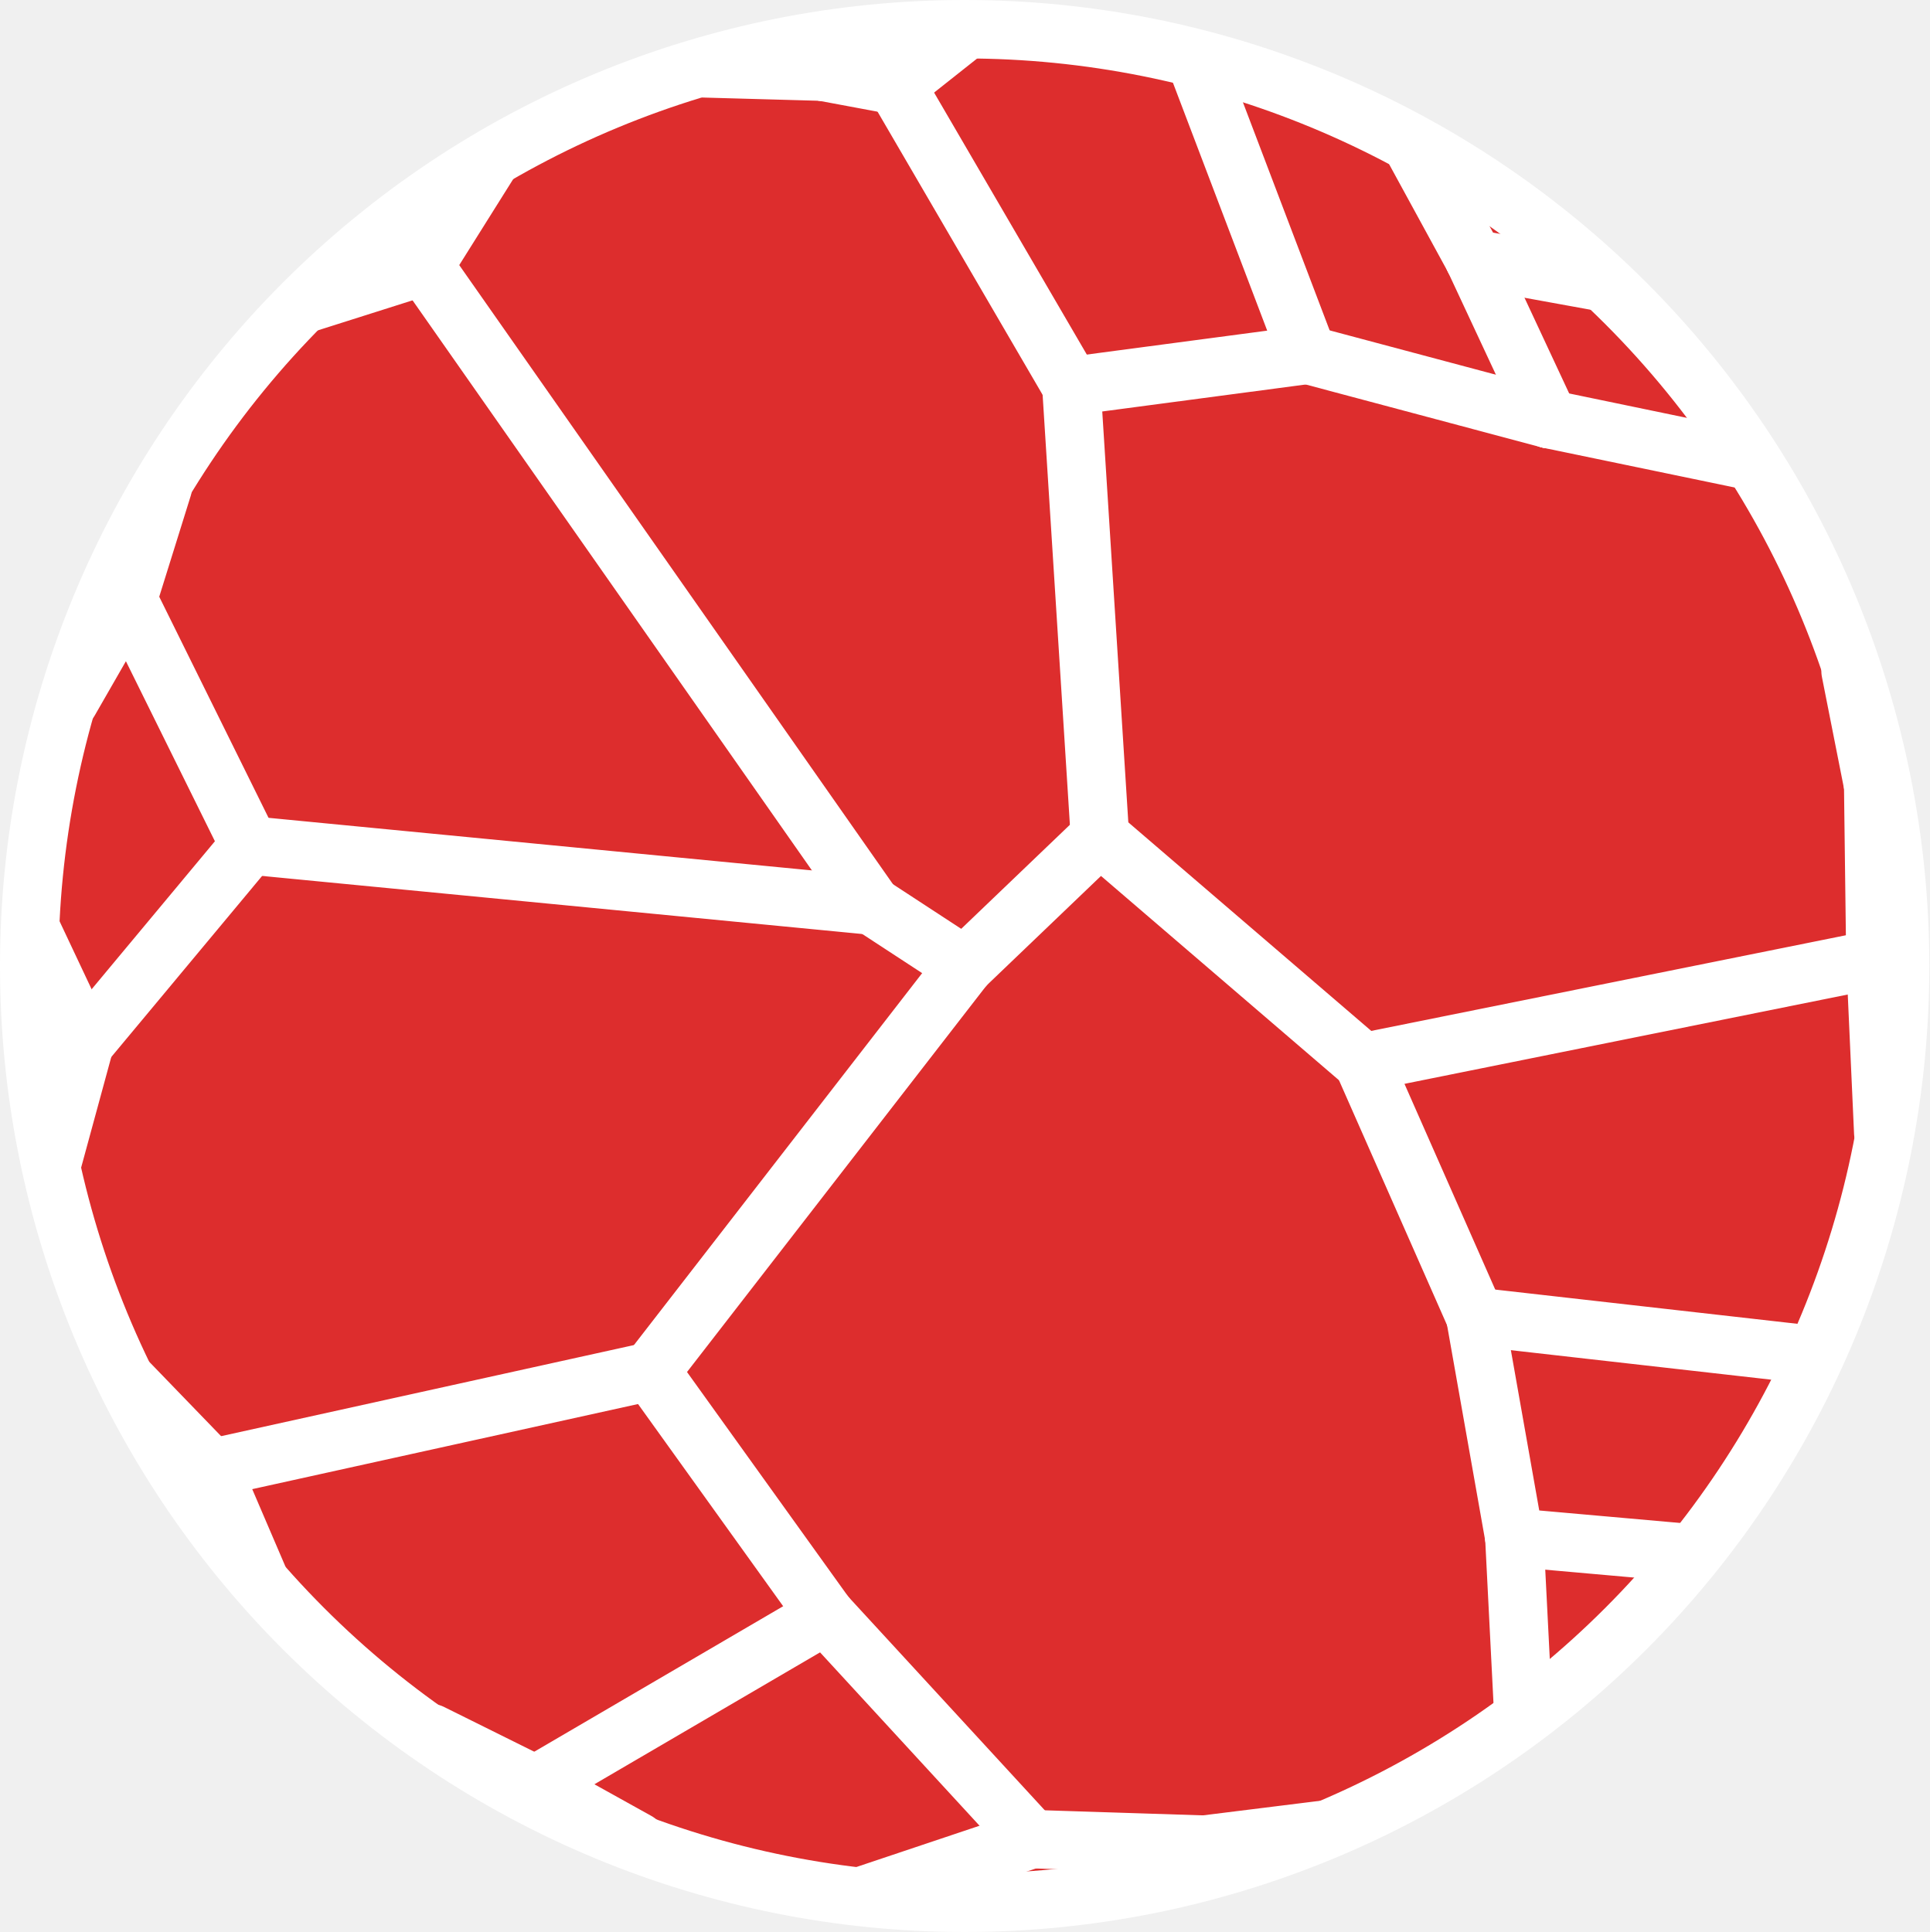
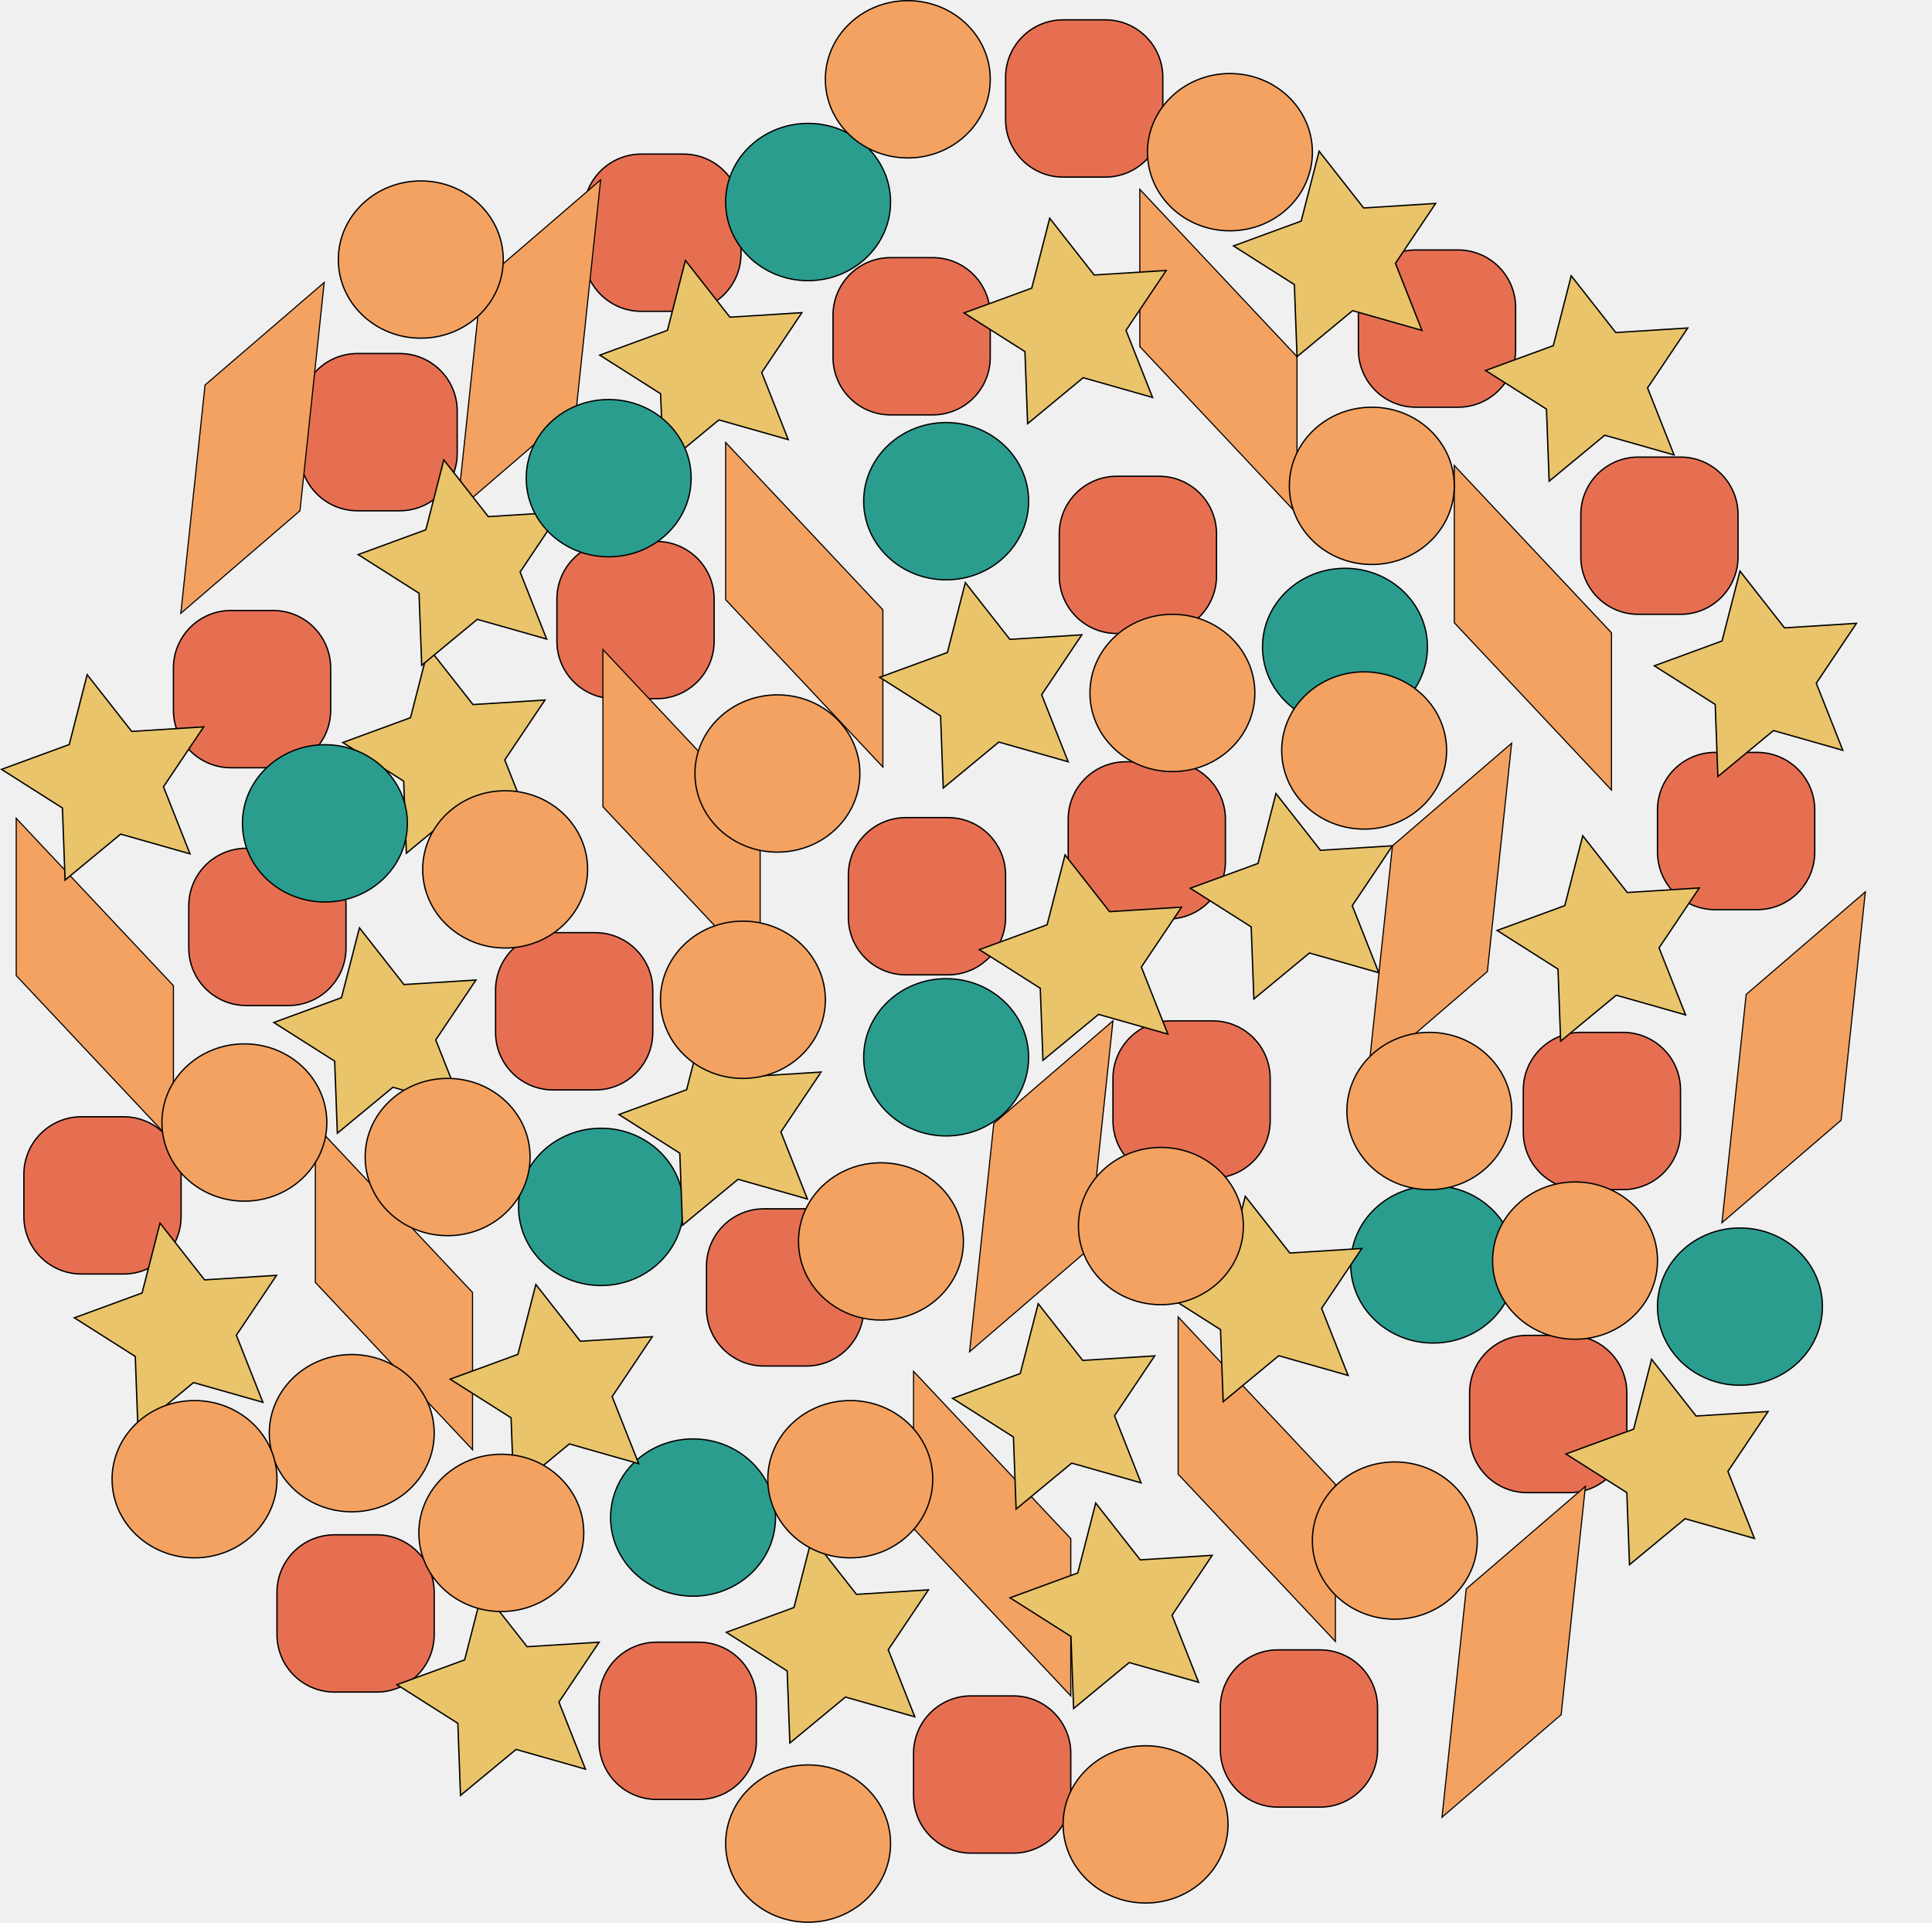
- <svg xmlns="http://www.w3.org/2000/svg" version="1.1" id="Layer_1" x="0px" y="0px" width="99px" height="99.154px" viewBox="0 0 99 99.154" enable-background="new 0 0 99 99.154" xml:space="preserve">
-   <g>
-     <g>
-       <path fill="#DD2D2D" d="M97.5,49.577c0-12.751-5.057-24.979-14.059-33.996C74.439,6.565,62.23,1.5,49.5,1.5    c-12.73,0-24.939,5.065-33.941,14.081C6.557,24.598,1.5,36.826,1.5,49.577s5.057,24.979,14.059,33.996    C24.561,92.589,36.77,97.654,49.5,97.654c12.73,0,24.939-5.065,33.941-14.081C92.443,74.556,97.5,62.328,97.5,49.577z" />
-       <line fill="none" stroke="#FFFFFF" stroke-width="3" stroke-linecap="round" stroke-miterlimit="3.25" x1="61.795" y1="94.671" x2="67.783" y2="93.926" />
-       <line fill="none" stroke="#FFFFFF" stroke-width="3" stroke-linecap="round" stroke-miterlimit="3.25" x1="61.795" y1="94.671" x2="56.26" y2="97.078" />
-       <line fill="none" stroke="#FFFFFF" stroke-width="3" stroke-linecap="round" stroke-miterlimit="3.25" x1="75.641" y1="13.286" x2="72.466" y2="7.469" />
-       <line fill="none" stroke="#FFFFFF" stroke-width="3" stroke-linecap="round" stroke-miterlimit="3.25" x1="75.641" y1="13.286" x2="82.152" y2="14.469" />
-       <line fill="none" stroke="#FFFFFF" stroke-width="3" stroke-linecap="round" stroke-miterlimit="3.25" x1="4.348" y1="53.539" x2="2.672" y2="59.691" />
-       <line fill="none" stroke="#FFFFFF" stroke-width="3" stroke-linecap="round" stroke-miterlimit="3.25" x1="4.348" y1="53.539" x2="1.63" y2="47.773" />
-       <line fill="none" stroke="#FFFFFF" stroke-width="3" stroke-linecap="round" stroke-miterlimit="3.25" x1="52.934" y1="94.387" x2="61.795" y2="94.671" />
-       <line fill="none" stroke="#FFFFFF" stroke-width="3" stroke-linecap="round" stroke-miterlimit="3.25" x1="52.934" y1="94.387" x2="44.317" y2="97.276" />
-       <line fill="none" stroke="#FFFFFF" stroke-width="3" stroke-linecap="round" stroke-miterlimit="3.25" x1="42.19" y1="3.676" x2="36.115" y2="3.507" />
-       <line fill="none" stroke="#FFFFFF" stroke-width="3" stroke-linecap="round" stroke-miterlimit="3.25" x1="42.19" y1="3.676" x2="47.911" y2="1.622" />
-       <line fill="none" stroke="#FFFFFF" stroke-width="3" stroke-linecap="round" stroke-miterlimit="3.25" x1="96.121" y1="40.315" x2="94.96" y2="34.448" />
-       <line fill="none" stroke="#FFFFFF" stroke-width="3" stroke-linecap="round" stroke-miterlimit="3.25" x1="96.121" y1="40.315" x2="97.284" y2="46.183" />
-       <line fill="none" stroke="#FFFFFF" stroke-width="3" stroke-linecap="round" stroke-miterlimit="3.25" x1="45.981" y1="4.383" x2="42.19" y2="3.676" />
-       <line fill="none" stroke="#FFFFFF" stroke-width="3" stroke-linecap="round" stroke-miterlimit="3.25" x1="45.981" y1="4.383" x2="49.5" y2="1.596" />
-       <line fill="none" stroke="#FFFFFF" stroke-width="3" stroke-linecap="round" stroke-miterlimit="3.25" x1="79.479" y1="21.509" x2="89.811" y2="23.653" />
-       <line fill="none" stroke="#FFFFFF" stroke-width="3" stroke-linecap="round" stroke-miterlimit="3.25" x1="79.479" y1="21.509" x2="75.641" y2="13.286" />
-       <line fill="none" stroke="#FFFFFF" stroke-width="3" stroke-linecap="round" stroke-miterlimit="3.25" x1="6.56" y1="30.751" x2="3.564" y2="35.967" />
-       <line fill="none" stroke="#FFFFFF" stroke-width="3" stroke-linecap="round" stroke-miterlimit="3.25" x1="6.56" y1="30.751" x2="8.353" y2="25.007" />
-       <line fill="none" stroke="#FFFFFF" stroke-width="3" stroke-linecap="round" stroke-miterlimit="3.25" x1="96.234" y1="49.224" x2="96.121" y2="40.315" />
-       <line fill="none" stroke="#FFFFFF" stroke-width="3" stroke-linecap="round" stroke-miterlimit="3.25" x1="96.234" y1="49.224" x2="96.637" y2="58.129" />
-       <line fill="none" stroke="#FFFFFF" stroke-width="3" stroke-linecap="round" stroke-miterlimit="3.25" x1="77.707" y1="78.913" x2="86.773" y2="79.717" />
-       <line fill="none" stroke="#FFFFFF" stroke-width="3" stroke-linecap="round" stroke-miterlimit="3.25" x1="77.707" y1="78.913" x2="78.169" y2="88.018" />
-       <line fill="none" stroke="#FFFFFF" stroke-width="3" stroke-linecap="round" stroke-miterlimit="3.25" x1="75.701" y1="67.577" x2="77.707" y2="78.913" />
-       <line fill="none" stroke="#FFFFFF" stroke-width="3" stroke-linecap="round" stroke-miterlimit="3.25" x1="75.701" y1="67.577" x2="93.059" y2="69.544" />
-       <line fill="none" stroke="#FFFFFF" stroke-width="3" stroke-linecap="round" stroke-miterlimit="3.25" x1="21.766" y1="13.651" x2="25.151" y2="8.256" />
-       <line fill="none" stroke="#FFFFFF" stroke-width="3" stroke-linecap="round" stroke-miterlimit="3.25" x1="21.766" y1="13.651" x2="15.702" y2="15.574" />
-       <line fill="none" stroke="#FFFFFF" stroke-width="3" stroke-linecap="round" stroke-miterlimit="3.25" x1="67.1" y1="18.207" x2="79.479" y2="21.509" />
-       <line fill="none" stroke="#FFFFFF" stroke-width="3" stroke-linecap="round" stroke-miterlimit="3.25" x1="67.1" y1="18.207" x2="61.352" y2="3.088" />
-       <line fill="none" stroke="#FFFFFF" stroke-width="3" stroke-linecap="round" stroke-miterlimit="3.25" x1="27.473" y1="91.605" x2="32.696" y2="94.509" />
-       <line fill="none" stroke="#FFFFFF" stroke-width="3" stroke-linecap="round" stroke-miterlimit="3.25" x1="27.473" y1="91.605" x2="22.12" y2="88.948" />
-       <line fill="none" stroke="#FFFFFF" stroke-width="3" stroke-linecap="round" stroke-miterlimit="3.25" x1="42.366" y1="82.898" x2="52.934" y2="94.387" />
-       <line fill="none" stroke="#FFFFFF" stroke-width="3" stroke-linecap="round" stroke-miterlimit="3.25" x1="42.366" y1="82.898" x2="27.473" y2="91.605" />
-       <line fill="none" stroke="#FFFFFF" stroke-width="3" stroke-linecap="round" stroke-miterlimit="3.25" x1="12.805" y1="43.385" x2="6.56" y2="30.751" />
-       <line fill="none" stroke="#FFFFFF" stroke-width="3" stroke-linecap="round" stroke-miterlimit="3.25" x1="12.805" y1="43.385" x2="4.348" y2="53.539" />
-       <line fill="none" stroke="#FFFFFF" stroke-width="3" stroke-linecap="round" stroke-miterlimit="3.25" x1="69.943" y1="54.523" x2="96.234" y2="49.224" />
-       <line fill="none" stroke="#FFFFFF" stroke-width="3" stroke-linecap="round" stroke-miterlimit="3.25" x1="69.943" y1="54.523" x2="75.701" y2="67.577" />
-       <line fill="none" stroke="#FFFFFF" stroke-width="3" stroke-linecap="round" stroke-miterlimit="3.25" x1="54.975" y1="19.815" x2="45.981" y2="4.383" />
-       <line fill="none" stroke="#FFFFFF" stroke-width="3" stroke-linecap="round" stroke-miterlimit="3.25" x1="54.975" y1="19.815" x2="67.1" y2="18.207" />
-       <line fill="none" stroke="#FFFFFF" stroke-width="3" stroke-linecap="round" stroke-miterlimit="3.25" x1="10.85" y1="75.352" x2="6.626" y2="70.981" />
-       <line fill="none" stroke="#FFFFFF" stroke-width="3" stroke-linecap="round" stroke-miterlimit="3.25" x1="10.85" y1="75.352" x2="13.246" y2="80.939" />
-       <line fill="none" stroke="#FFFFFF" stroke-width="3" stroke-linecap="round" stroke-miterlimit="3.25" x1="33.382" y1="70.38" x2="42.366" y2="82.898" />
-       <line fill="none" stroke="#FFFFFF" stroke-width="3" stroke-linecap="round" stroke-miterlimit="3.25" x1="33.382" y1="70.38" x2="10.85" y2="75.352" />
-       <line fill="none" stroke="#FFFFFF" stroke-width="3" stroke-linecap="round" stroke-miterlimit="3.25" x1="44.759" y1="46.478" x2="12.805" y2="43.385" />
-       <line fill="none" stroke="#FFFFFF" stroke-width="3" stroke-linecap="round" stroke-miterlimit="3.25" x1="44.759" y1="46.478" x2="21.766" y2="13.651" />
-       <line fill="none" stroke="#FFFFFF" stroke-width="3" stroke-linecap="round" stroke-miterlimit="3.25" x1="49.5" y1="49.577" x2="33.382" y2="70.38" />
-       <line fill="none" stroke="#FFFFFF" stroke-width="3" stroke-linecap="round" stroke-miterlimit="3.25" x1="49.5" y1="49.577" x2="44.759" y2="46.478" />
-       <line fill="none" stroke="#FFFFFF" stroke-width="3" stroke-linecap="round" stroke-miterlimit="3.25" x1="56.441" y1="42.931" x2="54.975" y2="19.815" />
-       <line fill="none" stroke="#FFFFFF" stroke-width="3" stroke-linecap="round" stroke-miterlimit="3.25" x1="56.441" y1="42.931" x2="69.943" y2="54.523" />
-       <path fill="none" stroke="#FFFFFF" stroke-width="3" stroke-linecap="round" stroke-miterlimit="3.25" d="M51.5,49.577" />
-       <line fill="none" stroke="#FFFFFF" stroke-width="3" stroke-linecap="round" stroke-miterlimit="3.25" x1="49.5" y1="49.577" x2="56.441" y2="42.931" />
-       <path fill="none" stroke="#FFFFFF" stroke-width="3" stroke-linecap="round" stroke-miterlimit="3.25" d="M97.5,49.577    c0-12.751-5.057-24.979-14.059-33.996C74.439,6.565,62.23,1.5,49.5,1.5c-12.73,0-24.939,5.065-33.941,14.081    C6.557,24.598,1.5,36.826,1.5,49.577s5.057,24.979,14.059,33.996C24.561,92.589,36.77,97.654,49.5,97.654    c12.73,0,24.939-5.065,33.941-14.081C92.443,74.556,97.5,62.328,97.5,49.577z" />
+ <svg xmlns="http://www.w3.org/2000/svg" width="380.853mm" height="378.997mm" viewBox="0 0 380.853 378.997" version="1.1" id="svg955">
+   <defs id="defs949" />
+   <g id="layer1" transform="translate(499.1585,294.665)">
+     <g transform="translate(-550.0141,-143.631)" id="g847">
+       <rect ry="11.339" y="-44.312" x="160.64" height="30.994" width="30.994" id="rect102-3-6" style="fill:#e76f51;fill-opacity:1;stroke:#000000;stroke-width:0.265" />
+       <rect ry="11.339" y="-100.253" x="215.068" height="30.994" width="30.994" id="rect102-3-7" style="fill:#e76f51;fill-opacity:1;stroke:#000000;stroke-width:0.265" />
+       <rect ry="11.339" y="-57.164" x="259.67" height="30.994" width="30.994" id="rect102-3-5" style="fill:#e76f51;fill-opacity:1;stroke:#000000;stroke-width:0.265" />
+       <rect ry="11.339" y="-0.884" x="261.427" height="30.994" width="30.994" id="rect102-3-3" style="fill:#e76f51;fill-opacity:1;stroke:#000000;stroke-width:0.265" />
+       <rect ry="11.339" y="10.116" x="218.092" height="30.994" width="30.994" id="rect102-3-56" style="fill:#e76f51;fill-opacity:1;stroke:#000000;stroke-width:0.265" />
+       <rect ry="11.339" y="32.795" x="148.545" height="30.994" width="30.994" id="rect102-3-2" style="fill:#e76f51;fill-opacity:1;stroke:#000000;stroke-width:0.265" />
+       <rect ry="11.339" y="16.164" x="88.068" height="30.994" width="30.994" id="rect102-3-9" style="fill:#e76f51;fill-opacity:1;stroke:#000000;stroke-width:0.265" />
+       <rect ry="11.339" y="-30.705" x="85.045" height="30.994" width="30.994" id="rect102-3-1" style="fill:#e76f51;fill-opacity:1;stroke:#000000;stroke-width:0.265" />
+       <rect ry="11.339" y="-81.354" x="109.991" height="30.994" width="30.994" id="rect102-3-27" style="fill:#e76f51;fill-opacity:1;stroke:#000000;stroke-width:0.265" />
+       <rect ry="11.339" y="-101.765" x="318.634" height="30.994" width="30.994" id="rect102-3-0" style="fill:#e76f51;fill-opacity:1;stroke:#000000;stroke-width:0.265" />
+       <rect ry="11.339" y="-60.943" x="362.479" height="30.994" width="30.994" id="rect102-3-93" style="fill:#e76f51;fill-opacity:1;stroke:#000000;stroke-width:0.265" />
+       <rect ry="11.339" y="-2.735" x="377.598" height="30.994" width="30.994" id="rect102-3-60" style="fill:#e76f51;fill-opacity:1;stroke:#000000;stroke-width:0.265" />
+       <rect ry="11.339" y="52.449" x="351.14" height="30.994" width="30.994" id="rect102-3-62" style="fill:#e76f51;fill-opacity:1;stroke:#000000;stroke-width:0.265" />
+       <rect ry="11.339" y="112.17" x="340.557" height="30.994" width="30.994" id="rect102-3-61" style="fill:#e76f51;fill-opacity:1;stroke:#000000;stroke-width:0.265" />
+       <rect ry="11.339" y="174.158" x="291.42" height="30.994" width="30.994" id="rect102-3-8" style="fill:#e76f51;fill-opacity:1;stroke:#000000;stroke-width:0.265" />
+       <rect ry="11.339" y="183.229" x="230.943" height="30.994" width="30.994" id="rect102-3-79" style="fill:#e76f51;fill-opacity:1;stroke:#000000;stroke-width:0.265" />
+       <rect ry="11.339" y="172.646" x="168.955" height="30.994" width="30.994" id="rect102-3-20" style="fill:#e76f51;fill-opacity:1;stroke:#000000;stroke-width:0.265" />
+       <rect ry="11.339" y="151.479" x="105.455" height="30.994" width="30.994" id="rect102-3-23" style="fill:#e76f51;fill-opacity:1;stroke:#000000;stroke-width:0.265" />
+       <rect ry="11.339" y="87.223" x="190.122" height="30.994" width="30.994" id="rect102-3-75" style="fill:#e76f51;fill-opacity:1;stroke:#000000;stroke-width:0.265" />
+       <rect ry="11.339" y="50.182" x="270.253" height="30.994" width="30.994" id="rect102-3-92" style="fill:#e76f51;fill-opacity:1;stroke:#000000;stroke-width:0.265" />
+       <rect ry="11.339" y="-120.664" x="165.932" height="30.994" width="30.994" id="rect102-3-28" style="fill:#e76f51;fill-opacity:1;stroke:#000000;stroke-width:0.265" />
+       <rect ry="11.339" y="69.08" x="55.562" height="30.994" width="30.994" id="rect102-3-97" style="fill:#e76f51;fill-opacity:1;stroke:#000000;stroke-width:0.265" />
+       <rect ry="11.339" y="-147.122" x="249.086" height="30.994" width="30.994" id="rect102-3-36" style="fill:#e76f51;fill-opacity:1;stroke:#000000;stroke-width:0.265" />
+       <rect transform="matrix(0.6848221,0.7287103,0,1,0,0)" y="-270.155" x="283.142" height="30.994" width="45.259" id="rect102-1" style="fill:#f4a261;fill-opacity:1;stroke:#000000;stroke-width:0.32" />
+       <rect transform="matrix(0.6848221,0.7287103,0,1,0,0)" y="-406.923" x="402.359" height="30.994" width="45.259" id="rect102-2" style="fill:#f4a261;fill-opacity:1;stroke:#000000;stroke-width:0.32" />
+       <rect transform="matrix(0.6848221,0.7287103,0,1,0,0)" y="-418.455" x="492.877" height="30.994" width="45.259" id="rect102-9" style="fill:#f4a261;fill-opacity:1;stroke:#000000;stroke-width:0.32" />
+       <rect transform="matrix(0.6848221,0.7287103,0,1,0,0)" y="-192.717" x="413.398" height="30.994" width="45.259" id="rect102-31" style="fill:#f4a261;fill-opacity:1;stroke:#000000;stroke-width:0.32" />
+       <rect transform="matrix(0.6848221,0.7287103,0,1,0,0)" y="-49.525" x="165.028" height="30.994" width="45.259" id="rect102-94" style="fill:#f4a261;fill-opacity:1;stroke:#000000;stroke-width:0.32" />
+       <rect transform="matrix(0.6848221,0.7287103,0,1,0,0)" y="-47.258" x="78.926" height="30.994" width="45.259" id="rect102-7" style="fill:#f4a261;fill-opacity:1;stroke:#000000;stroke-width:0.32" />
+       <rect transform="matrix(0.6848221,0.7287103,0,1,0,0)" y="-203.593" x="247.818" height="30.994" width="45.259" id="rect102-8" style="fill:#f4a261;fill-opacity:1;stroke:#000000;stroke-width:0.32" />
+       <rect transform="matrix(0.6848221,0.7287103,0,1,0,0)" y="-126.489" x="337.231" height="30.994" width="45.259" id="rect102-4" style="fill:#f4a261;fill-opacity:1;stroke:#000000;stroke-width:0.32" />
+       <rect transform="matrix(-0.105607,0.9944079,-0.7579494,0.6523133,0,0)" y="-505.84" x="327.249" height="30.994" width="45.259" id="rect102-5" style="fill:#f4a261;fill-opacity:1;stroke:#000000;stroke-width:0.32" />
+       <rect transform="matrix(-0.105607,0.9944079,-0.7579494,0.6523133,0,0)" y="-611.609" x="426.095" height="30.994" width="45.259" id="rect102-0" style="fill:#f4a261;fill-opacity:1;stroke:#000000;stroke-width:0.32" />
+       <rect transform="matrix(-0.105607,0.9944079,-0.7579494,0.6523133,0,0)" y="-549.547" x="503.215" height="30.994" width="45.259" id="rect102-36" style="fill:#f4a261;fill-opacity:1;stroke:#000000;stroke-width:0.32" />
+       <rect transform="matrix(-0.105607,0.9944079,-0.7579494,0.6523133,0,0)" y="-227.948" x="33.296" height="30.994" width="45.259" id="rect102-10" style="fill:#f4a261;fill-opacity:1;stroke:#000000;stroke-width:0.32" />
+       <ellipse ry="15.5" rx="16.256" cy="57.363" cx="237.369" id="path12-6" style="fill:#2a9d8f;fill-opacity:1;stroke:#000000;stroke-width:0.259" />
+       <ellipse ry="15.5" rx="16.256" cy="-52.25" cx="237.369" id="path12-3" style="fill:#2a9d8f;fill-opacity:1;stroke:#000000;stroke-width:0.259" />
+       <ellipse ry="15.5" rx="16.256" cy="-111.214" cx="210.155" id="path12-2" style="fill:#2a9d8f;fill-opacity:1;stroke:#000000;stroke-width:0.259" />
+       <ellipse ry="15.5" rx="16.256" cy="86.845" cx="169.333" id="path12-0" style="fill:#2a9d8f;fill-opacity:1;stroke:#000000;stroke-width:0.259" />
+       <ellipse ry="15.5" rx="16.256" cy="148.077" cx="187.476" id="path12-61" style="fill:#2a9d8f;fill-opacity:1;stroke:#000000;stroke-width:0.259" />
+       <ellipse ry="15.5" rx="16.256" cy="98.185" cx="333.375" id="path12-5" style="fill:#2a9d8f;fill-opacity:1;stroke:#000000;stroke-width:0.259" />
+       <ellipse ry="15.5" rx="16.256" cy="106.5" cx="393.851" id="path12-54" style="fill:#2a9d8f;fill-opacity:1;stroke:#000000;stroke-width:0.259" />
+       <ellipse ry="15.5" rx="16.256" cy="-23.524" cx="315.988" id="path12-7" style="fill:#2a9d8f;fill-opacity:1;stroke:#000000;stroke-width:0.259" />
+       <rect transform="matrix(-0.105607,0.9944079,-0.7579494,0.6523133,0,0)" y="-400.164" x="312.964" height="30.994" width="45.259" id="rect102-10-6" style="fill:#f4a261;fill-opacity:1;stroke:#000000;stroke-width:0.32" />
+       <rect transform="matrix(-0.105607,0.9944079,-0.7579494,0.6523133,0,0)" y="-151.948" x="3.773" height="30.994" width="45.259" id="rect102-10-5" style="fill:#f4a261;fill-opacity:1;stroke:#000000;stroke-width:0.32" />
+       <path d="m 155.593,11.967 -13.675,-3.888 -10.955,9.061 -0.528,-14.207 -12.003,-7.619 13.348,-4.893 3.537,-13.77 8.778,11.183 14.189,-0.891 -7.923,11.804 z" id="path100-6" style="fill:#e9c46a;fill-opacity:1;stroke:#000000;stroke-width:0.265" />
+       <path d="m 102.677,125.36 -13.675,-3.888 -10.955,9.061 -0.528,-14.207 -12.003,-7.619 13.348,-4.893 3.537,-13.77 8.778,11.183 14.189,-0.891 -7.923,11.804 z" id="path100-9" style="fill:#e9c46a;fill-opacity:1;stroke:#000000;stroke-width:0.265" />
+       <path d="m 141.986,67.152 -13.675,-3.888 -10.955,9.061 -0.528,-14.207 -12.003,-7.619 13.348,-4.893 3.537,-13.77 8.778,11.183 14.189,-0.891 -7.923,11.804 z" id="path100-3" style="fill:#e9c46a;fill-opacity:1;stroke:#000000;stroke-width:0.265" />
+       <path d="m 278.057,-72.699 -13.675,-3.888 -10.955,9.061 -0.528,-14.207 -12.003,-7.619 13.348,-4.893 3.537,-13.77 8.778,11.183 14.189,-0.891 -7.923,11.804 z" id="path100-7" style="fill:#e9c46a;fill-opacity:1;stroke:#000000;stroke-width:0.265" />
+       <path d="m 331.168,-85.912 -13.675,-3.888 -10.955,9.061 -0.528,-14.207 -12.003,-7.619 13.348,-4.893 3.537,-13.77 8.778,11.183 14.189,-0.891 -7.923,11.804 z" id="path100-4" style="fill:#e9c46a;fill-opacity:1;stroke:#000000;stroke-width:0.265" />
+       <path d="m 261.427,-0.884 -13.675,-3.888 -10.955,9.061 -0.528,-14.207 -12.003,-7.619 13.348,-4.893 3.537,-13.77 8.778,11.183 14.189,-0.891 -7.923,11.804 z" id="path100-5" style="fill:#e9c46a;fill-opacity:1;stroke:#000000;stroke-width:0.265" />
+       <path d="m 322.659,40.693 -13.675,-3.888 -10.955,9.061 -0.528,-14.207 -12.003,-7.619 13.348,-4.893 3.537,-13.77 8.778,11.183 14.189,-0.891 -7.923,11.804 z" id="path100-2" style="fill:#e9c46a;fill-opacity:1;stroke:#000000;stroke-width:0.265" />
+       <path d="m 316.611,120.068 -13.675,-3.888 -10.955,9.061 -0.528,-14.207 -12.003,-7.619 13.348,-4.893 3.537,-13.77 8.778,11.183 14.189,-0.891 -7.923,11.804 z" id="path100-54" style="fill:#e9c46a;fill-opacity:1;stroke:#000000;stroke-width:0.265" />
+       <path d="m 275.79,141.235 -13.675,-3.888 -10.955,9.061 -0.528,-14.207 -12.003,-7.619 13.348,-4.893 3.537,-13.77 8.778,11.183 14.189,-0.891 -7.923,11.804 z" id="path100-74" style="fill:#e9c46a;fill-opacity:1;stroke:#000000;stroke-width:0.265" />
+       <path d="m 210.022,85.295 -13.675,-3.888 -10.955,9.061 -0.528,-14.207 -12.003,-7.619 13.348,-4.893 3.537,-13.77 8.778,11.183 14.189,-0.891 -7.923,11.804 z" id="path100-43" style="fill:#e9c46a;fill-opacity:1;stroke:#000000;stroke-width:0.265" />
+       <path d="m 176.76,137.455 -13.675,-3.888 -10.955,9.061 -0.528,-14.207 -12.003,-7.619 13.348,-4.893 3.537,-13.77 8.778,11.183 14.189,-0.891 -7.923,11.804 z" id="path100-0" style="fill:#e9c46a;fill-opacity:1;stroke:#000000;stroke-width:0.265" />
+       <path d="m 166.265,197.668 -13.675,-3.888 -10.955,9.061 -0.528,-14.207 -12.003,-7.619 13.348,-4.893 3.537,-13.77 8.778,11.183 14.189,-0.891 -7.923,11.804 z" id="path100-78" style="fill:#e9c46a;fill-opacity:1;stroke:#000000;stroke-width:0.265" />
+       <path d="m 231.188,187.348 -13.675,-3.888 -10.955,9.061 -0.528,-14.207 -12.003,-7.619 13.348,-4.893 3.537,-13.77 8.778,11.183 14.189,-0.891 -7.923,11.804 z" id="path100-68" style="fill:#e9c46a;fill-opacity:1;stroke:#000000;stroke-width:0.265" />
+       <path d="m 287.129,180.545 -13.675,-3.888 -10.955,9.061 -0.528,-14.207 -12.003,-7.619 13.348,-4.893 3.537,-13.77 8.778,11.183 14.189,-0.891 -7.923,11.804 z" id="path100-8" style="fill:#e9c46a;fill-opacity:1;stroke:#000000;stroke-width:0.265" />
+       <path d="m 396.708,152.197 -13.675,-3.888 -10.955,9.061 -0.528,-14.207 -12.003,-7.619 13.348,-4.893 3.537,-13.77 8.778,11.183 14.189,-0.891 -7.923,11.804 z" id="path100-431" style="fill:#e9c46a;fill-opacity:1;stroke:#000000;stroke-width:0.265" />
+       <path d="m 158.617,-25.074 -13.675,-3.888 -10.955,9.061 -0.528,-14.207 -12.003,-7.619 13.348,-4.893 3.537,-13.77 8.778,11.183 14.189,-0.891 -7.923,11.804 z" id="path100-49" style="fill:#e9c46a;fill-opacity:1;stroke:#000000;stroke-width:0.265" />
+       <path d="m 206.242,-64.384 -13.675,-3.888 -10.955,9.061 -0.528,-14.207 -12.003,-7.619 13.348,-4.893 3.537,-13.77 8.778,11.183 14.189,-0.891 -7.923,11.804 z" id="path100-20" style="fill:#e9c46a;fill-opacity:1;stroke:#000000;stroke-width:0.265" />
+       <path d="m 380.867,-61.36 -13.675,-3.888 -10.955,9.061 -0.528,-14.207 -12.003,-7.619 13.348,-4.893 3.537,-13.77 8.778,11.183 14.189,-0.891 -7.923,11.804 z" id="path100-689" style="fill:#e9c46a;fill-opacity:1;stroke:#000000;stroke-width:0.265" />
+       <path d="M 88.313,17.259 74.639,13.371 63.684,22.432 63.156,8.226 51.153,0.607 l 13.348,-4.893 3.537,-13.77 8.778,11.183 14.189,-0.891 -7.923,11.804 z" id="path100-26" style="fill:#e9c46a;fill-opacity:1;stroke:#000000;stroke-width:0.265" />
+       <path d="m 414.129,-3.152 -13.675,-3.888 -10.955,9.061 -0.528,-14.207 -12.003,-7.619 13.348,-4.893 3.537,-13.77 8.778,11.183 14.189,-0.891 -7.923,11.804 z" id="path100-64" style="fill:#e9c46a;fill-opacity:1;stroke:#000000;stroke-width:0.265" />
+       <path d="m 383.135,49.009 -13.675,-3.888 -10.955,9.061 -0.528,-14.207 -12.003,-7.619 13.348,-4.893 3.537,-13.77 8.778,11.183 14.189,-0.891 -7.923,11.804 z" id="path100-95" style="fill:#e9c46a;fill-opacity:1;stroke:#000000;stroke-width:0.265" />
+       <path d="m 281.081,52.789 -13.675,-3.888 -10.955,9.061 -0.528,-14.207 -12.003,-7.619 13.348,-4.893 3.537,-13.77 8.778,11.183 14.189,-0.891 -7.923,11.804 z" id="path100-04" style="fill:#e9c46a;fill-opacity:1;stroke:#000000;stroke-width:0.265" />
+       <ellipse ry="15.5" rx="16.256" cy="1.423" cx="204.107" id="path12-8" style="fill:#f4a261;fill-opacity:1;stroke:#000000;stroke-width:0.259" />
+       <ellipse ry="15.5" rx="16.256" cy="-55.274" cx="321.28" id="path12-71" style="fill:#f4a261;fill-opacity:1;stroke:#000000;stroke-width:0.259" />
+       <ellipse ry="15.5" rx="16.256" cy="131.446" cx="120.196" id="path12-72" style="fill:#f4a261;fill-opacity:1;stroke:#000000;stroke-width:0.259" />
+       <ellipse ry="15.5" rx="16.256" cy="20.321" cx="150.435" id="path12-722" style="fill:#f4a261;fill-opacity:1;stroke:#000000;stroke-width:0.259" />
+       <ellipse ry="15.5" rx="16.256" cy="93.649" cx="224.518" id="path12-610" style="fill:#f4a261;fill-opacity:1;stroke:#000000;stroke-width:0.259" />
+       <ellipse ry="15.5" rx="16.256" cy="152.613" cx="325.815" id="path12-615" style="fill:#f4a261;fill-opacity:1;stroke:#000000;stroke-width:0.259" />
+       <ellipse ry="15.5" rx="16.256" cy="67.946" cx="332.619" id="path12-9" style="fill:#f4a261;fill-opacity:1;stroke:#000000;stroke-width:0.259" />
+       <ellipse ry="15.5" rx="16.256" cy="140.518" cx="218.47" id="path12-4" style="fill:#f4a261;fill-opacity:1;stroke:#000000;stroke-width:0.259" />
+       <ellipse ry="15.5" rx="16.256" cy="151.101" cx="149.679" id="path12-90" style="fill:#f4a261;fill-opacity:1;stroke:#000000;stroke-width:0.259" />
+       <ellipse ry="15.5" rx="16.256" cy="70.214" cx="99.03" id="path12-91" style="fill:#f4a261;fill-opacity:1;stroke:#000000;stroke-width:0.259" />
+       <ellipse ry="15.5" rx="16.256" cy="140.518" cx="89.202" id="path12-77" style="fill:#f4a261;fill-opacity:1;stroke:#000000;stroke-width:0.259" />
+       <ellipse ry="15.5" rx="16.256" cy="212.333" cx="210.155" id="path12-1" style="fill:#f4a261;fill-opacity:1;stroke:#000000;stroke-width:0.259" />
+       <ellipse ry="15.5" rx="16.256" cy="208.554" cx="276.679" id="path12-15" style="fill:#f4a261;fill-opacity:1;stroke:#000000;stroke-width:0.259" />
+       <ellipse ry="15.5" rx="16.256" cy="-99.875" cx="133.804" id="path12-97" style="fill:#f4a261;fill-opacity:1;stroke:#000000;stroke-width:0.259" />
+       <ellipse ry="15.5" rx="16.256" cy="-135.405" cx="229.81" id="path12-76" style="fill:#f4a261;fill-opacity:1;stroke:#000000;stroke-width:0.259" />
+       <ellipse ry="15.5" rx="16.256" cy="-121.042" cx="293.31" id="path12-73" style="fill:#f4a261;fill-opacity:1;stroke:#000000;stroke-width:0.259" />
+       <ellipse ry="15.5" rx="16.256" cy="-14.452" cx="281.97" id="path12-65" style="fill:#f4a261;fill-opacity:1;stroke:#000000;stroke-width:0.259" />
+       <ellipse ry="15.5" rx="16.256" cy="-3.113" cx="319.768" id="path12-63" style="fill:#f4a261;fill-opacity:1;stroke:#000000;stroke-width:0.259" />
+       <ellipse ry="15.5" rx="16.256" cy="90.625" cx="279.702" id="path12-94" style="fill:#f4a261;fill-opacity:1;stroke:#000000;stroke-width:0.259" />
+       <ellipse ry="15.5" rx="16.256" cy="97.429" cx="361.345" id="path12-81" style="fill:#f4a261;fill-opacity:1;stroke:#000000;stroke-width:0.259" />
+       <ellipse ry="15.5" rx="16.256" cy="46.024" cx="197.304" id="path12-29" style="fill:#f4a261;fill-opacity:1;stroke:#000000;stroke-width:0.259" />
+       <ellipse ry="15.5" rx="16.256" cy="77.018" cx="139.095" id="path12-39" style="fill:#f4a261;fill-opacity:1;stroke:#000000;stroke-width:0.259" />
+       <ellipse ry="15.5" rx="16.256" cy="11.25" cx="114.905" id="path12-0-0" style="fill:#2a9d8f;fill-opacity:1;stroke:#000000;stroke-width:0.259" />
+       <ellipse ry="15.5" rx="16.256" cy="-56.786" cx="170.845" id="path12-0-8" style="fill:#2a9d8f;fill-opacity:1;stroke:#000000;stroke-width:0.259" />
    </g>
  </g>
</svg>
